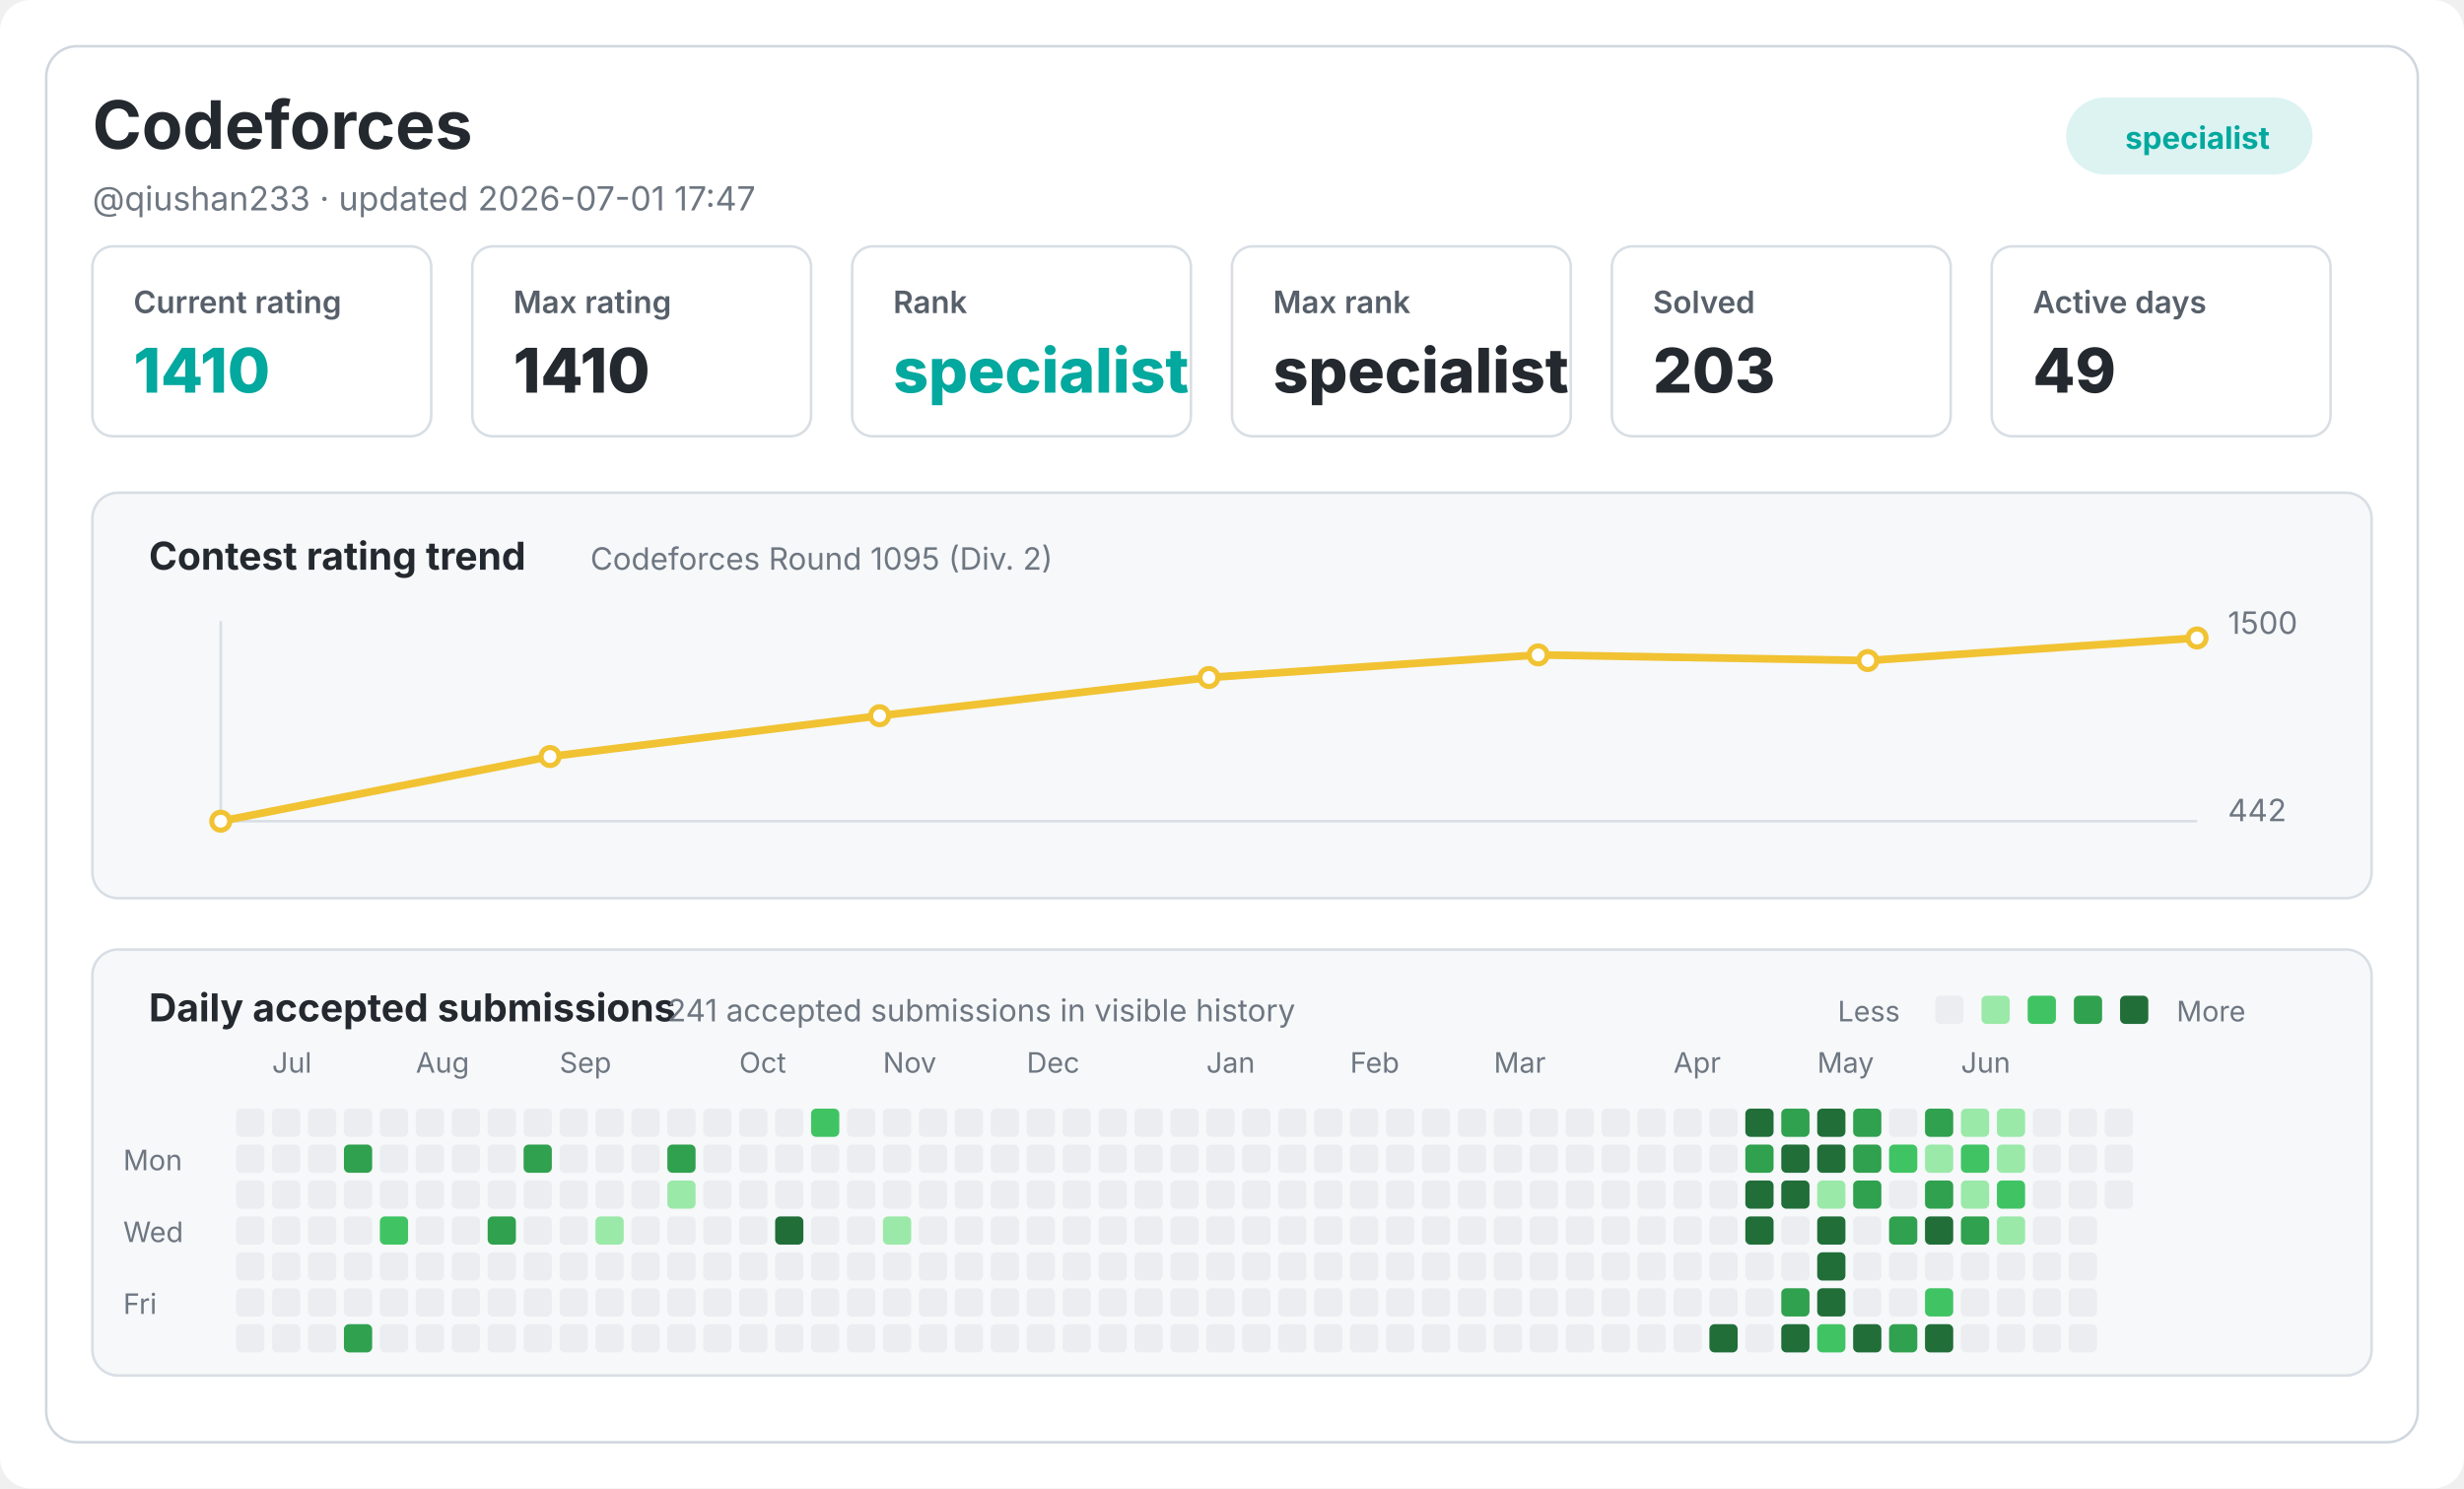
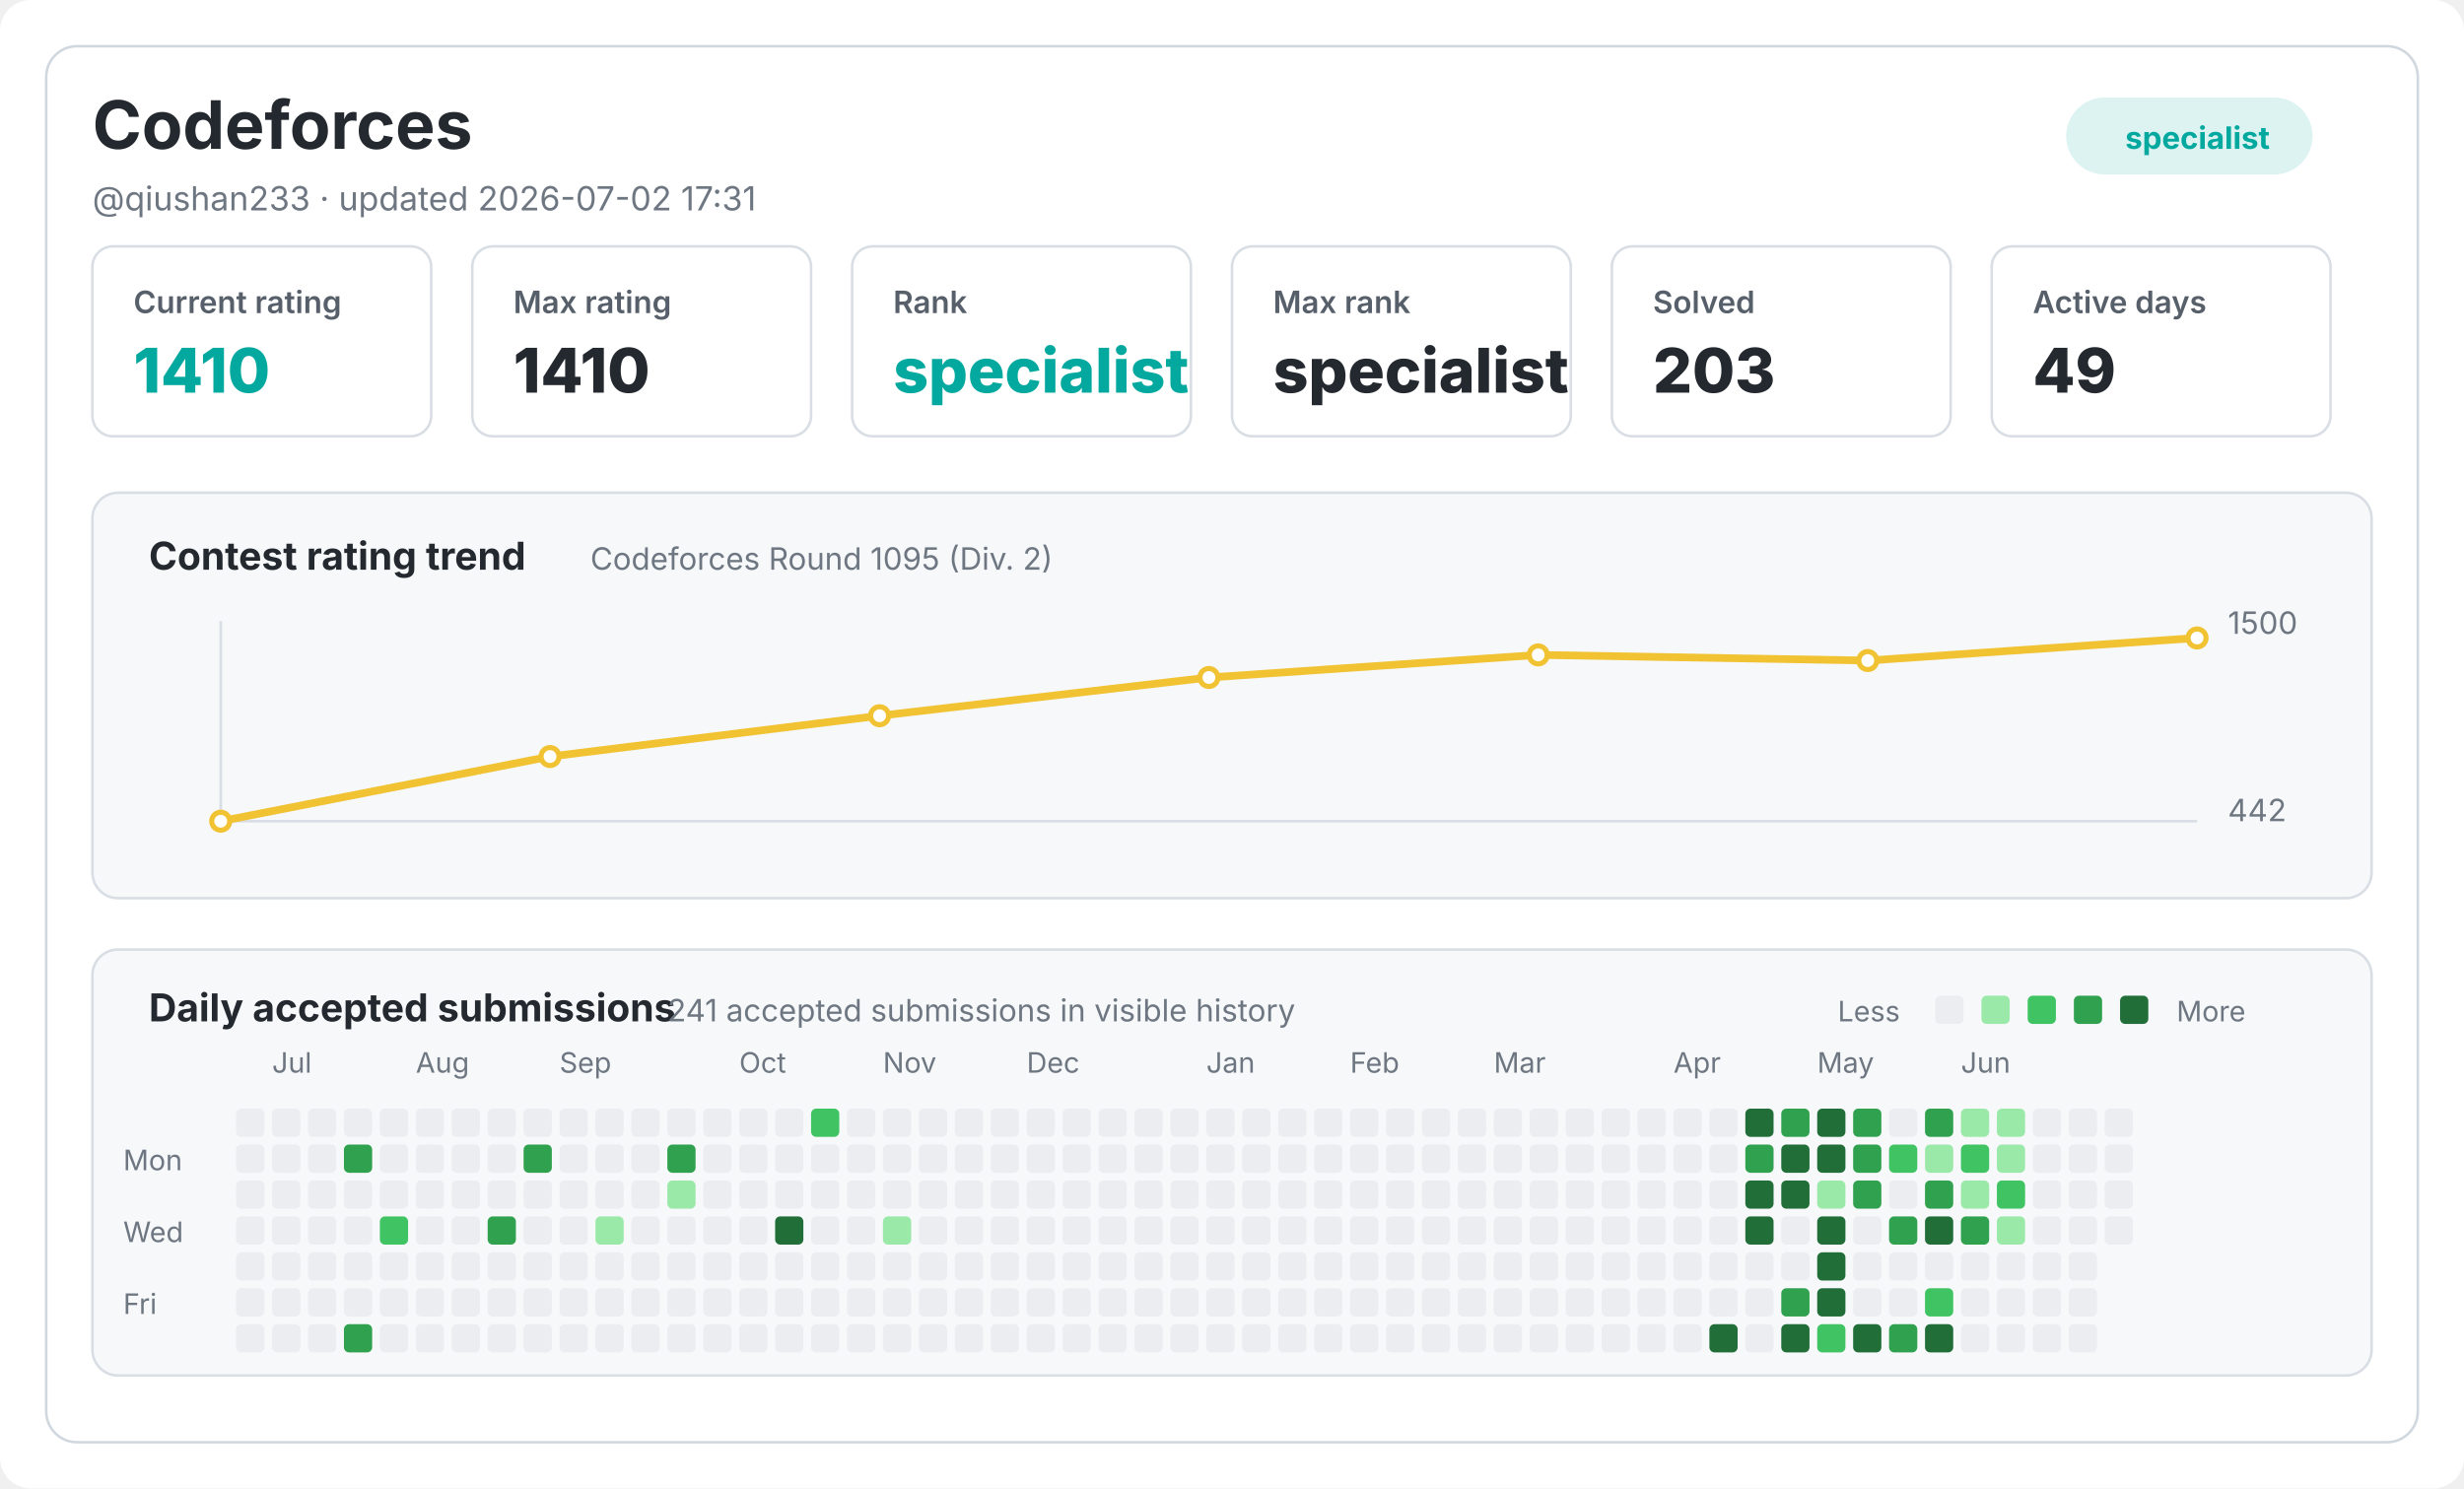
<svg xmlns="http://www.w3.org/2000/svg" width="960" height="580" viewBox="0 0 960 580" role="img" aria-label="Codeforces statistics for qiushan233">
  <style>
  .bg { fill: #ffffff; }
  .shell { fill: #ffffff; stroke: #d0d7de; }
  .soft { fill: #f6f8fa; stroke: #d8dee4; }
  .metric-card { fill: #ffffff; stroke: #d8dee4; }
  .title { font: 700 26px -apple-system,BlinkMacSystemFont,"Segoe UI",sans-serif; fill: #24292f; }
  .subtitle { font: 13px -apple-system,BlinkMacSystemFont,"Segoe UI",sans-serif; fill: #6e7781; }
  .section-title { font: 700 15px -apple-system,BlinkMacSystemFont,"Segoe UI",sans-serif; fill: #24292f; }
  .metric-label { font: 600 12px -apple-system,BlinkMacSystemFont,"Segoe UI",sans-serif; fill: #57606a; }
  .metric-value { font: 800 24px -apple-system,BlinkMacSystemFont,"Segoe UI",sans-serif; fill: #24292f; }
  .muted { font: 12px -apple-system,BlinkMacSystemFont,"Segoe UI",sans-serif; fill: #6e7781; }
  .small { font-size: 11px; }
  .rank { fill: #03a89e; }
  .grid { stroke: #d8dee4; stroke-width: 1; }
  .badge-bg { fill: #03a89e; opacity: 0.14; }
  .badge-text { font: 700 12px -apple-system,BlinkMacSystemFont,"Segoe UI",sans-serif; fill: #03a89e; }
  .heat-cell { cursor: default; transition: stroke 0.12s ease, stroke-width 0.12s ease; }
  .heat-cell:hover { stroke: #0969da; stroke-width: 1.5; }
</style>
  <rect class="bg" width="960" height="580" rx="12" />
  <rect class="shell" x="18" y="18" width="924" height="544" rx="12" />
  <text x="36" y="58" class="title">Codeforces</text>
-   <text x="36" y="82" class="subtitle">@qiushan233 · updated 2026-07-01 17:47</text>
+   <text x="36" y="82" class="subtitle">@qiushan233 · updated 2026-07-02 17:31</text>
  <rect x="805" y="38" width="96" height="30" rx="15" class="badge-bg" />
  <text x="828" y="58" class="badge-text">specialist</text>
  <rect x="36" y="96" width="132" height="74" rx="8" class="metric-card" />
  <text x="52" y="122" class="metric-label">Current rating</text>
  <text x="52" y="153" class="metric-value rank">1410</text>
  <rect x="184" y="96" width="132" height="74" rx="8" class="metric-card" />
  <text x="200" y="122" class="metric-label">Max rating</text>
  <text x="200" y="153" class="metric-value">1410</text>
  <rect x="332" y="96" width="132" height="74" rx="8" class="metric-card" />
  <text x="348" y="122" class="metric-label">Rank</text>
  <text x="348" y="153" class="metric-value rank">specialist</text>
  <rect x="480" y="96" width="132" height="74" rx="8" class="metric-card" />
  <text x="496" y="122" class="metric-label">Max rank</text>
  <text x="496" y="153" class="metric-value">specialist</text>
  <rect x="628" y="96" width="132" height="74" rx="8" class="metric-card" />
  <text x="644" y="122" class="metric-label">Solved</text>
  <text x="644" y="153" class="metric-value">203</text>
  <rect x="776" y="96" width="132" height="74" rx="8" class="metric-card" />
  <text x="792" y="122" class="metric-label">Active days</text>
  <text x="792" y="153" class="metric-value">49</text>
  <rect class="soft" x="36" y="192" width="888" height="158" rx="10" />
  <text x="58" y="222" class="section-title">Contest rating trend</text>
  <text x="230" y="222" class="muted">Codeforces Round 1095 (Div. 2)</text>
  <line x1="86" y1="320" x2="856" y2="320" class="grid" />
  <line x1="86" y1="242" x2="86" y2="320" class="grid" />
  <text x="868" y="247" class="muted">1500</text>
  <text x="868" y="320" class="muted">442</text>
  <polyline points="86.0,320.0 214.3,294.8 342.7,278.9 471.0,264.0 599.3,255.2 727.7,257.4 856.0,248.6" fill="none" stroke="#f1c232" stroke-width="3" stroke-linecap="round" stroke-linejoin="round" />
  <circle cx="86.0" cy="320.0" r="3.5" fill="#fff" stroke="#f1c232" stroke-width="2" />
  <circle cx="214.3" cy="294.8" r="3.5" fill="#fff" stroke="#f1c232" stroke-width="2" />
  <circle cx="342.7" cy="278.9" r="3.5" fill="#fff" stroke="#f1c232" stroke-width="2" />
  <circle cx="471.0" cy="264.0" r="3.5" fill="#fff" stroke="#f1c232" stroke-width="2" />
  <circle cx="599.3" cy="255.2" r="3.5" fill="#fff" stroke="#f1c232" stroke-width="2" />
  <circle cx="727.7" cy="257.4" r="3.5" fill="#fff" stroke="#f1c232" stroke-width="2" />
  <circle cx="856.0" cy="248.6" r="3.5" fill="#fff" stroke="#f1c232" stroke-width="2" />
  <rect class="soft" x="36" y="370" width="888" height="166" rx="10" />
  <text x="58" y="398" class="section-title">Daily accepted submissions</text>
  <text x="260" y="398" class="muted">241 accepted submissions in visible history</text>
  <text x="106" y="418" class="muted small">Jul</text>
  <text x="162" y="418" class="muted small">Aug</text>
  <text x="218" y="418" class="muted small">Sep</text>
  <text x="288" y="418" class="muted small">Oct</text>
  <text x="344" y="418" class="muted small">Nov</text>
  <text x="400" y="418" class="muted small">Dec</text>
  <text x="470" y="418" class="muted small">Jan</text>
  <text x="526" y="418" class="muted small">Feb</text>
  <text x="582" y="418" class="muted small">Mar</text>
  <text x="652" y="418" class="muted small">Apr</text>
  <text x="708" y="418" class="muted small">May</text>
  <text x="764" y="418" class="muted small">Jun</text>
  <text x="48" y="456" class="muted small">Mon</text>
  <text x="48" y="484" class="muted small">Wed</text>
  <text x="48" y="512" class="muted small">Fri</text>
  <rect class="heat-cell" x="92" y="432" width="11" height="11" rx="2" fill="#ebedf0" />
  <rect class="heat-cell" x="92" y="446" width="11" height="11" rx="2" fill="#ebedf0" />
  <rect class="heat-cell" x="92" y="460" width="11" height="11" rx="2" fill="#ebedf0" />
  <rect class="heat-cell" x="92" y="474" width="11" height="11" rx="2" fill="#ebedf0" />
  <rect class="heat-cell" x="92" y="488" width="11" height="11" rx="2" fill="#ebedf0" />
  <rect class="heat-cell" x="92" y="502" width="11" height="11" rx="2" fill="#ebedf0" />
  <rect class="heat-cell" x="92" y="516" width="11" height="11" rx="2" fill="#ebedf0" />
  <rect class="heat-cell" x="106" y="432" width="11" height="11" rx="2" fill="#ebedf0" />
  <rect class="heat-cell" x="106" y="446" width="11" height="11" rx="2" fill="#ebedf0" />
  <rect class="heat-cell" x="106" y="460" width="11" height="11" rx="2" fill="#ebedf0" />
  <rect class="heat-cell" x="106" y="474" width="11" height="11" rx="2" fill="#ebedf0" />
  <rect class="heat-cell" x="106" y="488" width="11" height="11" rx="2" fill="#ebedf0" />
  <rect class="heat-cell" x="106" y="502" width="11" height="11" rx="2" fill="#ebedf0" />
  <rect class="heat-cell" x="106" y="516" width="11" height="11" rx="2" fill="#ebedf0" />
  <rect class="heat-cell" x="120" y="432" width="11" height="11" rx="2" fill="#ebedf0" />
  <rect class="heat-cell" x="120" y="446" width="11" height="11" rx="2" fill="#ebedf0" />
  <rect class="heat-cell" x="120" y="460" width="11" height="11" rx="2" fill="#ebedf0" />
  <rect class="heat-cell" x="120" y="474" width="11" height="11" rx="2" fill="#ebedf0" />
  <rect class="heat-cell" x="120" y="488" width="11" height="11" rx="2" fill="#ebedf0" />
  <rect class="heat-cell" x="120" y="502" width="11" height="11" rx="2" fill="#ebedf0" />
  <rect class="heat-cell" x="120" y="516" width="11" height="11" rx="2" fill="#ebedf0" />
  <rect class="heat-cell" x="134" y="432" width="11" height="11" rx="2" fill="#ebedf0" />
  <rect class="heat-cell" x="134" y="446" width="11" height="11" rx="2" fill="#30a14e" />
  <rect class="heat-cell" x="134" y="460" width="11" height="11" rx="2" fill="#ebedf0" />
  <rect class="heat-cell" x="134" y="474" width="11" height="11" rx="2" fill="#ebedf0" />
  <rect class="heat-cell" x="134" y="488" width="11" height="11" rx="2" fill="#ebedf0" />
  <rect class="heat-cell" x="134" y="502" width="11" height="11" rx="2" fill="#ebedf0" />
  <rect class="heat-cell" x="134" y="516" width="11" height="11" rx="2" fill="#30a14e" />
  <rect class="heat-cell" x="148" y="432" width="11" height="11" rx="2" fill="#ebedf0" />
  <rect class="heat-cell" x="148" y="446" width="11" height="11" rx="2" fill="#ebedf0" />
  <rect class="heat-cell" x="148" y="460" width="11" height="11" rx="2" fill="#ebedf0" />
  <rect class="heat-cell" x="148" y="474" width="11" height="11" rx="2" fill="#40c463" />
  <rect class="heat-cell" x="148" y="488" width="11" height="11" rx="2" fill="#ebedf0" />
  <rect class="heat-cell" x="148" y="502" width="11" height="11" rx="2" fill="#ebedf0" />
  <rect class="heat-cell" x="148" y="516" width="11" height="11" rx="2" fill="#ebedf0" />
  <rect class="heat-cell" x="162" y="432" width="11" height="11" rx="2" fill="#ebedf0" />
  <rect class="heat-cell" x="162" y="446" width="11" height="11" rx="2" fill="#ebedf0" />
  <rect class="heat-cell" x="162" y="460" width="11" height="11" rx="2" fill="#ebedf0" />
  <rect class="heat-cell" x="162" y="474" width="11" height="11" rx="2" fill="#ebedf0" />
  <rect class="heat-cell" x="162" y="488" width="11" height="11" rx="2" fill="#ebedf0" />
  <rect class="heat-cell" x="162" y="502" width="11" height="11" rx="2" fill="#ebedf0" />
  <rect class="heat-cell" x="162" y="516" width="11" height="11" rx="2" fill="#ebedf0" />
  <rect class="heat-cell" x="176" y="432" width="11" height="11" rx="2" fill="#ebedf0" />
  <rect class="heat-cell" x="176" y="446" width="11" height="11" rx="2" fill="#ebedf0" />
  <rect class="heat-cell" x="176" y="460" width="11" height="11" rx="2" fill="#ebedf0" />
  <rect class="heat-cell" x="176" y="474" width="11" height="11" rx="2" fill="#ebedf0" />
  <rect class="heat-cell" x="176" y="488" width="11" height="11" rx="2" fill="#ebedf0" />
  <rect class="heat-cell" x="176" y="502" width="11" height="11" rx="2" fill="#ebedf0" />
  <rect class="heat-cell" x="176" y="516" width="11" height="11" rx="2" fill="#ebedf0" />
  <rect class="heat-cell" x="190" y="432" width="11" height="11" rx="2" fill="#ebedf0" />
  <rect class="heat-cell" x="190" y="446" width="11" height="11" rx="2" fill="#ebedf0" />
  <rect class="heat-cell" x="190" y="460" width="11" height="11" rx="2" fill="#ebedf0" />
  <rect class="heat-cell" x="190" y="474" width="11" height="11" rx="2" fill="#30a14e" />
  <rect class="heat-cell" x="190" y="488" width="11" height="11" rx="2" fill="#ebedf0" />
  <rect class="heat-cell" x="190" y="502" width="11" height="11" rx="2" fill="#ebedf0" />
  <rect class="heat-cell" x="190" y="516" width="11" height="11" rx="2" fill="#ebedf0" />
  <rect class="heat-cell" x="204" y="432" width="11" height="11" rx="2" fill="#ebedf0" />
  <rect class="heat-cell" x="204" y="446" width="11" height="11" rx="2" fill="#30a14e" />
  <rect class="heat-cell" x="204" y="460" width="11" height="11" rx="2" fill="#ebedf0" />
  <rect class="heat-cell" x="204" y="474" width="11" height="11" rx="2" fill="#ebedf0" />
  <rect class="heat-cell" x="204" y="488" width="11" height="11" rx="2" fill="#ebedf0" />
  <rect class="heat-cell" x="204" y="502" width="11" height="11" rx="2" fill="#ebedf0" />
  <rect class="heat-cell" x="204" y="516" width="11" height="11" rx="2" fill="#ebedf0" />
  <rect class="heat-cell" x="218" y="432" width="11" height="11" rx="2" fill="#ebedf0" />
  <rect class="heat-cell" x="218" y="446" width="11" height="11" rx="2" fill="#ebedf0" />
  <rect class="heat-cell" x="218" y="460" width="11" height="11" rx="2" fill="#ebedf0" />
  <rect class="heat-cell" x="218" y="474" width="11" height="11" rx="2" fill="#ebedf0" />
  <rect class="heat-cell" x="218" y="488" width="11" height="11" rx="2" fill="#ebedf0" />
  <rect class="heat-cell" x="218" y="502" width="11" height="11" rx="2" fill="#ebedf0" />
  <rect class="heat-cell" x="218" y="516" width="11" height="11" rx="2" fill="#ebedf0" />
  <rect class="heat-cell" x="232" y="432" width="11" height="11" rx="2" fill="#ebedf0" />
  <rect class="heat-cell" x="232" y="446" width="11" height="11" rx="2" fill="#ebedf0" />
  <rect class="heat-cell" x="232" y="460" width="11" height="11" rx="2" fill="#ebedf0" />
  <rect class="heat-cell" x="232" y="474" width="11" height="11" rx="2" fill="#9be9a8" />
  <rect class="heat-cell" x="232" y="488" width="11" height="11" rx="2" fill="#ebedf0" />
  <rect class="heat-cell" x="232" y="502" width="11" height="11" rx="2" fill="#ebedf0" />
  <rect class="heat-cell" x="232" y="516" width="11" height="11" rx="2" fill="#ebedf0" />
  <rect class="heat-cell" x="246" y="432" width="11" height="11" rx="2" fill="#ebedf0" />
  <rect class="heat-cell" x="246" y="446" width="11" height="11" rx="2" fill="#ebedf0" />
  <rect class="heat-cell" x="246" y="460" width="11" height="11" rx="2" fill="#ebedf0" />
  <rect class="heat-cell" x="246" y="474" width="11" height="11" rx="2" fill="#ebedf0" />
  <rect class="heat-cell" x="246" y="488" width="11" height="11" rx="2" fill="#ebedf0" />
  <rect class="heat-cell" x="246" y="502" width="11" height="11" rx="2" fill="#ebedf0" />
  <rect class="heat-cell" x="246" y="516" width="11" height="11" rx="2" fill="#ebedf0" />
  <rect class="heat-cell" x="260" y="432" width="11" height="11" rx="2" fill="#ebedf0" />
  <rect class="heat-cell" x="260" y="446" width="11" height="11" rx="2" fill="#30a14e" />
  <rect class="heat-cell" x="260" y="460" width="11" height="11" rx="2" fill="#9be9a8" />
  <rect class="heat-cell" x="260" y="474" width="11" height="11" rx="2" fill="#ebedf0" />
  <rect class="heat-cell" x="260" y="488" width="11" height="11" rx="2" fill="#ebedf0" />
  <rect class="heat-cell" x="260" y="502" width="11" height="11" rx="2" fill="#ebedf0" />
  <rect class="heat-cell" x="260" y="516" width="11" height="11" rx="2" fill="#ebedf0" />
  <rect class="heat-cell" x="274" y="432" width="11" height="11" rx="2" fill="#ebedf0" />
  <rect class="heat-cell" x="274" y="446" width="11" height="11" rx="2" fill="#ebedf0" />
  <rect class="heat-cell" x="274" y="460" width="11" height="11" rx="2" fill="#ebedf0" />
  <rect class="heat-cell" x="274" y="474" width="11" height="11" rx="2" fill="#ebedf0" />
  <rect class="heat-cell" x="274" y="488" width="11" height="11" rx="2" fill="#ebedf0" />
  <rect class="heat-cell" x="274" y="502" width="11" height="11" rx="2" fill="#ebedf0" />
  <rect class="heat-cell" x="274" y="516" width="11" height="11" rx="2" fill="#ebedf0" />
  <rect class="heat-cell" x="288" y="432" width="11" height="11" rx="2" fill="#ebedf0" />
  <rect class="heat-cell" x="288" y="446" width="11" height="11" rx="2" fill="#ebedf0" />
  <rect class="heat-cell" x="288" y="460" width="11" height="11" rx="2" fill="#ebedf0" />
  <rect class="heat-cell" x="288" y="474" width="11" height="11" rx="2" fill="#ebedf0" />
  <rect class="heat-cell" x="288" y="488" width="11" height="11" rx="2" fill="#ebedf0" />
  <rect class="heat-cell" x="288" y="502" width="11" height="11" rx="2" fill="#ebedf0" />
  <rect class="heat-cell" x="288" y="516" width="11" height="11" rx="2" fill="#ebedf0" />
  <rect class="heat-cell" x="302" y="432" width="11" height="11" rx="2" fill="#ebedf0" />
  <rect class="heat-cell" x="302" y="446" width="11" height="11" rx="2" fill="#ebedf0" />
  <rect class="heat-cell" x="302" y="460" width="11" height="11" rx="2" fill="#ebedf0" />
  <rect class="heat-cell" x="302" y="474" width="11" height="11" rx="2" fill="#216e39" />
  <rect class="heat-cell" x="302" y="488" width="11" height="11" rx="2" fill="#ebedf0" />
  <rect class="heat-cell" x="302" y="502" width="11" height="11" rx="2" fill="#ebedf0" />
  <rect class="heat-cell" x="302" y="516" width="11" height="11" rx="2" fill="#ebedf0" />
  <rect class="heat-cell" x="316" y="432" width="11" height="11" rx="2" fill="#40c463" />
  <rect class="heat-cell" x="316" y="446" width="11" height="11" rx="2" fill="#ebedf0" />
  <rect class="heat-cell" x="316" y="460" width="11" height="11" rx="2" fill="#ebedf0" />
  <rect class="heat-cell" x="316" y="474" width="11" height="11" rx="2" fill="#ebedf0" />
  <rect class="heat-cell" x="316" y="488" width="11" height="11" rx="2" fill="#ebedf0" />
  <rect class="heat-cell" x="316" y="502" width="11" height="11" rx="2" fill="#ebedf0" />
  <rect class="heat-cell" x="316" y="516" width="11" height="11" rx="2" fill="#ebedf0" />
  <rect class="heat-cell" x="330" y="432" width="11" height="11" rx="2" fill="#ebedf0" />
  <rect class="heat-cell" x="330" y="446" width="11" height="11" rx="2" fill="#ebedf0" />
  <rect class="heat-cell" x="330" y="460" width="11" height="11" rx="2" fill="#ebedf0" />
  <rect class="heat-cell" x="330" y="474" width="11" height="11" rx="2" fill="#ebedf0" />
  <rect class="heat-cell" x="330" y="488" width="11" height="11" rx="2" fill="#ebedf0" />
  <rect class="heat-cell" x="330" y="502" width="11" height="11" rx="2" fill="#ebedf0" />
  <rect class="heat-cell" x="330" y="516" width="11" height="11" rx="2" fill="#ebedf0" />
  <rect class="heat-cell" x="344" y="432" width="11" height="11" rx="2" fill="#ebedf0" />
  <rect class="heat-cell" x="344" y="446" width="11" height="11" rx="2" fill="#ebedf0" />
  <rect class="heat-cell" x="344" y="460" width="11" height="11" rx="2" fill="#ebedf0" />
  <rect class="heat-cell" x="344" y="474" width="11" height="11" rx="2" fill="#9be9a8" />
  <rect class="heat-cell" x="344" y="488" width="11" height="11" rx="2" fill="#ebedf0" />
  <rect class="heat-cell" x="344" y="502" width="11" height="11" rx="2" fill="#ebedf0" />
  <rect class="heat-cell" x="344" y="516" width="11" height="11" rx="2" fill="#ebedf0" />
  <rect class="heat-cell" x="358" y="432" width="11" height="11" rx="2" fill="#ebedf0" />
  <rect class="heat-cell" x="358" y="446" width="11" height="11" rx="2" fill="#ebedf0" />
  <rect class="heat-cell" x="358" y="460" width="11" height="11" rx="2" fill="#ebedf0" />
  <rect class="heat-cell" x="358" y="474" width="11" height="11" rx="2" fill="#ebedf0" />
  <rect class="heat-cell" x="358" y="488" width="11" height="11" rx="2" fill="#ebedf0" />
  <rect class="heat-cell" x="358" y="502" width="11" height="11" rx="2" fill="#ebedf0" />
  <rect class="heat-cell" x="358" y="516" width="11" height="11" rx="2" fill="#ebedf0" />
  <rect class="heat-cell" x="372" y="432" width="11" height="11" rx="2" fill="#ebedf0" />
  <rect class="heat-cell" x="372" y="446" width="11" height="11" rx="2" fill="#ebedf0" />
  <rect class="heat-cell" x="372" y="460" width="11" height="11" rx="2" fill="#ebedf0" />
  <rect class="heat-cell" x="372" y="474" width="11" height="11" rx="2" fill="#ebedf0" />
  <rect class="heat-cell" x="372" y="488" width="11" height="11" rx="2" fill="#ebedf0" />
  <rect class="heat-cell" x="372" y="502" width="11" height="11" rx="2" fill="#ebedf0" />
  <rect class="heat-cell" x="372" y="516" width="11" height="11" rx="2" fill="#ebedf0" />
  <rect class="heat-cell" x="386" y="432" width="11" height="11" rx="2" fill="#ebedf0" />
  <rect class="heat-cell" x="386" y="446" width="11" height="11" rx="2" fill="#ebedf0" />
  <rect class="heat-cell" x="386" y="460" width="11" height="11" rx="2" fill="#ebedf0" />
  <rect class="heat-cell" x="386" y="474" width="11" height="11" rx="2" fill="#ebedf0" />
  <rect class="heat-cell" x="386" y="488" width="11" height="11" rx="2" fill="#ebedf0" />
  <rect class="heat-cell" x="386" y="502" width="11" height="11" rx="2" fill="#ebedf0" />
  <rect class="heat-cell" x="386" y="516" width="11" height="11" rx="2" fill="#ebedf0" />
  <rect class="heat-cell" x="400" y="432" width="11" height="11" rx="2" fill="#ebedf0" />
  <rect class="heat-cell" x="400" y="446" width="11" height="11" rx="2" fill="#ebedf0" />
  <rect class="heat-cell" x="400" y="460" width="11" height="11" rx="2" fill="#ebedf0" />
  <rect class="heat-cell" x="400" y="474" width="11" height="11" rx="2" fill="#ebedf0" />
  <rect class="heat-cell" x="400" y="488" width="11" height="11" rx="2" fill="#ebedf0" />
  <rect class="heat-cell" x="400" y="502" width="11" height="11" rx="2" fill="#ebedf0" />
  <rect class="heat-cell" x="400" y="516" width="11" height="11" rx="2" fill="#ebedf0" />
  <rect class="heat-cell" x="414" y="432" width="11" height="11" rx="2" fill="#ebedf0" />
  <rect class="heat-cell" x="414" y="446" width="11" height="11" rx="2" fill="#ebedf0" />
  <rect class="heat-cell" x="414" y="460" width="11" height="11" rx="2" fill="#ebedf0" />
  <rect class="heat-cell" x="414" y="474" width="11" height="11" rx="2" fill="#ebedf0" />
  <rect class="heat-cell" x="414" y="488" width="11" height="11" rx="2" fill="#ebedf0" />
  <rect class="heat-cell" x="414" y="502" width="11" height="11" rx="2" fill="#ebedf0" />
  <rect class="heat-cell" x="414" y="516" width="11" height="11" rx="2" fill="#ebedf0" />
  <rect class="heat-cell" x="428" y="432" width="11" height="11" rx="2" fill="#ebedf0" />
  <rect class="heat-cell" x="428" y="446" width="11" height="11" rx="2" fill="#ebedf0" />
  <rect class="heat-cell" x="428" y="460" width="11" height="11" rx="2" fill="#ebedf0" />
  <rect class="heat-cell" x="428" y="474" width="11" height="11" rx="2" fill="#ebedf0" />
  <rect class="heat-cell" x="428" y="488" width="11" height="11" rx="2" fill="#ebedf0" />
  <rect class="heat-cell" x="428" y="502" width="11" height="11" rx="2" fill="#ebedf0" />
  <rect class="heat-cell" x="428" y="516" width="11" height="11" rx="2" fill="#ebedf0" />
  <rect class="heat-cell" x="442" y="432" width="11" height="11" rx="2" fill="#ebedf0" />
  <rect class="heat-cell" x="442" y="446" width="11" height="11" rx="2" fill="#ebedf0" />
  <rect class="heat-cell" x="442" y="460" width="11" height="11" rx="2" fill="#ebedf0" />
  <rect class="heat-cell" x="442" y="474" width="11" height="11" rx="2" fill="#ebedf0" />
  <rect class="heat-cell" x="442" y="488" width="11" height="11" rx="2" fill="#ebedf0" />
  <rect class="heat-cell" x="442" y="502" width="11" height="11" rx="2" fill="#ebedf0" />
  <rect class="heat-cell" x="442" y="516" width="11" height="11" rx="2" fill="#ebedf0" />
  <rect class="heat-cell" x="456" y="432" width="11" height="11" rx="2" fill="#ebedf0" />
  <rect class="heat-cell" x="456" y="446" width="11" height="11" rx="2" fill="#ebedf0" />
  <rect class="heat-cell" x="456" y="460" width="11" height="11" rx="2" fill="#ebedf0" />
  <rect class="heat-cell" x="456" y="474" width="11" height="11" rx="2" fill="#ebedf0" />
  <rect class="heat-cell" x="456" y="488" width="11" height="11" rx="2" fill="#ebedf0" />
  <rect class="heat-cell" x="456" y="502" width="11" height="11" rx="2" fill="#ebedf0" />
  <rect class="heat-cell" x="456" y="516" width="11" height="11" rx="2" fill="#ebedf0" />
  <rect class="heat-cell" x="470" y="432" width="11" height="11" rx="2" fill="#ebedf0" />
  <rect class="heat-cell" x="470" y="446" width="11" height="11" rx="2" fill="#ebedf0" />
  <rect class="heat-cell" x="470" y="460" width="11" height="11" rx="2" fill="#ebedf0" />
  <rect class="heat-cell" x="470" y="474" width="11" height="11" rx="2" fill="#ebedf0" />
  <rect class="heat-cell" x="470" y="488" width="11" height="11" rx="2" fill="#ebedf0" />
  <rect class="heat-cell" x="470" y="502" width="11" height="11" rx="2" fill="#ebedf0" />
  <rect class="heat-cell" x="470" y="516" width="11" height="11" rx="2" fill="#ebedf0" />
  <rect class="heat-cell" x="484" y="432" width="11" height="11" rx="2" fill="#ebedf0" />
  <rect class="heat-cell" x="484" y="446" width="11" height="11" rx="2" fill="#ebedf0" />
  <rect class="heat-cell" x="484" y="460" width="11" height="11" rx="2" fill="#ebedf0" />
  <rect class="heat-cell" x="484" y="474" width="11" height="11" rx="2" fill="#ebedf0" />
  <rect class="heat-cell" x="484" y="488" width="11" height="11" rx="2" fill="#ebedf0" />
  <rect class="heat-cell" x="484" y="502" width="11" height="11" rx="2" fill="#ebedf0" />
  <rect class="heat-cell" x="484" y="516" width="11" height="11" rx="2" fill="#ebedf0" />
  <rect class="heat-cell" x="498" y="432" width="11" height="11" rx="2" fill="#ebedf0" />
  <rect class="heat-cell" x="498" y="446" width="11" height="11" rx="2" fill="#ebedf0" />
  <rect class="heat-cell" x="498" y="460" width="11" height="11" rx="2" fill="#ebedf0" />
  <rect class="heat-cell" x="498" y="474" width="11" height="11" rx="2" fill="#ebedf0" />
  <rect class="heat-cell" x="498" y="488" width="11" height="11" rx="2" fill="#ebedf0" />
  <rect class="heat-cell" x="498" y="502" width="11" height="11" rx="2" fill="#ebedf0" />
  <rect class="heat-cell" x="498" y="516" width="11" height="11" rx="2" fill="#ebedf0" />
  <rect class="heat-cell" x="512" y="432" width="11" height="11" rx="2" fill="#ebedf0" />
  <rect class="heat-cell" x="512" y="446" width="11" height="11" rx="2" fill="#ebedf0" />
  <rect class="heat-cell" x="512" y="460" width="11" height="11" rx="2" fill="#ebedf0" />
  <rect class="heat-cell" x="512" y="474" width="11" height="11" rx="2" fill="#ebedf0" />
  <rect class="heat-cell" x="512" y="488" width="11" height="11" rx="2" fill="#ebedf0" />
  <rect class="heat-cell" x="512" y="502" width="11" height="11" rx="2" fill="#ebedf0" />
  <rect class="heat-cell" x="512" y="516" width="11" height="11" rx="2" fill="#ebedf0" />
  <rect class="heat-cell" x="526" y="432" width="11" height="11" rx="2" fill="#ebedf0" />
  <rect class="heat-cell" x="526" y="446" width="11" height="11" rx="2" fill="#ebedf0" />
  <rect class="heat-cell" x="526" y="460" width="11" height="11" rx="2" fill="#ebedf0" />
  <rect class="heat-cell" x="526" y="474" width="11" height="11" rx="2" fill="#ebedf0" />
  <rect class="heat-cell" x="526" y="488" width="11" height="11" rx="2" fill="#ebedf0" />
  <rect class="heat-cell" x="526" y="502" width="11" height="11" rx="2" fill="#ebedf0" />
  <rect class="heat-cell" x="526" y="516" width="11" height="11" rx="2" fill="#ebedf0" />
  <rect class="heat-cell" x="540" y="432" width="11" height="11" rx="2" fill="#ebedf0" />
  <rect class="heat-cell" x="540" y="446" width="11" height="11" rx="2" fill="#ebedf0" />
  <rect class="heat-cell" x="540" y="460" width="11" height="11" rx="2" fill="#ebedf0" />
  <rect class="heat-cell" x="540" y="474" width="11" height="11" rx="2" fill="#ebedf0" />
  <rect class="heat-cell" x="540" y="488" width="11" height="11" rx="2" fill="#ebedf0" />
  <rect class="heat-cell" x="540" y="502" width="11" height="11" rx="2" fill="#ebedf0" />
  <rect class="heat-cell" x="540" y="516" width="11" height="11" rx="2" fill="#ebedf0" />
  <rect class="heat-cell" x="554" y="432" width="11" height="11" rx="2" fill="#ebedf0" />
  <rect class="heat-cell" x="554" y="446" width="11" height="11" rx="2" fill="#ebedf0" />
  <rect class="heat-cell" x="554" y="460" width="11" height="11" rx="2" fill="#ebedf0" />
  <rect class="heat-cell" x="554" y="474" width="11" height="11" rx="2" fill="#ebedf0" />
  <rect class="heat-cell" x="554" y="488" width="11" height="11" rx="2" fill="#ebedf0" />
  <rect class="heat-cell" x="554" y="502" width="11" height="11" rx="2" fill="#ebedf0" />
  <rect class="heat-cell" x="554" y="516" width="11" height="11" rx="2" fill="#ebedf0" />
  <rect class="heat-cell" x="568" y="432" width="11" height="11" rx="2" fill="#ebedf0" />
  <rect class="heat-cell" x="568" y="446" width="11" height="11" rx="2" fill="#ebedf0" />
  <rect class="heat-cell" x="568" y="460" width="11" height="11" rx="2" fill="#ebedf0" />
  <rect class="heat-cell" x="568" y="474" width="11" height="11" rx="2" fill="#ebedf0" />
  <rect class="heat-cell" x="568" y="488" width="11" height="11" rx="2" fill="#ebedf0" />
  <rect class="heat-cell" x="568" y="502" width="11" height="11" rx="2" fill="#ebedf0" />
  <rect class="heat-cell" x="568" y="516" width="11" height="11" rx="2" fill="#ebedf0" />
  <rect class="heat-cell" x="582" y="432" width="11" height="11" rx="2" fill="#ebedf0" />
  <rect class="heat-cell" x="582" y="446" width="11" height="11" rx="2" fill="#ebedf0" />
  <rect class="heat-cell" x="582" y="460" width="11" height="11" rx="2" fill="#ebedf0" />
  <rect class="heat-cell" x="582" y="474" width="11" height="11" rx="2" fill="#ebedf0" />
  <rect class="heat-cell" x="582" y="488" width="11" height="11" rx="2" fill="#ebedf0" />
  <rect class="heat-cell" x="582" y="502" width="11" height="11" rx="2" fill="#ebedf0" />
  <rect class="heat-cell" x="582" y="516" width="11" height="11" rx="2" fill="#ebedf0" />
  <rect class="heat-cell" x="596" y="432" width="11" height="11" rx="2" fill="#ebedf0" />
  <rect class="heat-cell" x="596" y="446" width="11" height="11" rx="2" fill="#ebedf0" />
  <rect class="heat-cell" x="596" y="460" width="11" height="11" rx="2" fill="#ebedf0" />
  <rect class="heat-cell" x="596" y="474" width="11" height="11" rx="2" fill="#ebedf0" />
  <rect class="heat-cell" x="596" y="488" width="11" height="11" rx="2" fill="#ebedf0" />
  <rect class="heat-cell" x="596" y="502" width="11" height="11" rx="2" fill="#ebedf0" />
  <rect class="heat-cell" x="596" y="516" width="11" height="11" rx="2" fill="#ebedf0" />
  <rect class="heat-cell" x="610" y="432" width="11" height="11" rx="2" fill="#ebedf0" />
  <rect class="heat-cell" x="610" y="446" width="11" height="11" rx="2" fill="#ebedf0" />
  <rect class="heat-cell" x="610" y="460" width="11" height="11" rx="2" fill="#ebedf0" />
  <rect class="heat-cell" x="610" y="474" width="11" height="11" rx="2" fill="#ebedf0" />
  <rect class="heat-cell" x="610" y="488" width="11" height="11" rx="2" fill="#ebedf0" />
  <rect class="heat-cell" x="610" y="502" width="11" height="11" rx="2" fill="#ebedf0" />
  <rect class="heat-cell" x="610" y="516" width="11" height="11" rx="2" fill="#ebedf0" />
  <rect class="heat-cell" x="624" y="432" width="11" height="11" rx="2" fill="#ebedf0" />
  <rect class="heat-cell" x="624" y="446" width="11" height="11" rx="2" fill="#ebedf0" />
  <rect class="heat-cell" x="624" y="460" width="11" height="11" rx="2" fill="#ebedf0" />
  <rect class="heat-cell" x="624" y="474" width="11" height="11" rx="2" fill="#ebedf0" />
  <rect class="heat-cell" x="624" y="488" width="11" height="11" rx="2" fill="#ebedf0" />
  <rect class="heat-cell" x="624" y="502" width="11" height="11" rx="2" fill="#ebedf0" />
  <rect class="heat-cell" x="624" y="516" width="11" height="11" rx="2" fill="#ebedf0" />
  <rect class="heat-cell" x="638" y="432" width="11" height="11" rx="2" fill="#ebedf0" />
  <rect class="heat-cell" x="638" y="446" width="11" height="11" rx="2" fill="#ebedf0" />
  <rect class="heat-cell" x="638" y="460" width="11" height="11" rx="2" fill="#ebedf0" />
  <rect class="heat-cell" x="638" y="474" width="11" height="11" rx="2" fill="#ebedf0" />
  <rect class="heat-cell" x="638" y="488" width="11" height="11" rx="2" fill="#ebedf0" />
  <rect class="heat-cell" x="638" y="502" width="11" height="11" rx="2" fill="#ebedf0" />
  <rect class="heat-cell" x="638" y="516" width="11" height="11" rx="2" fill="#ebedf0" />
  <rect class="heat-cell" x="652" y="432" width="11" height="11" rx="2" fill="#ebedf0" />
  <rect class="heat-cell" x="652" y="446" width="11" height="11" rx="2" fill="#ebedf0" />
  <rect class="heat-cell" x="652" y="460" width="11" height="11" rx="2" fill="#ebedf0" />
  <rect class="heat-cell" x="652" y="474" width="11" height="11" rx="2" fill="#ebedf0" />
  <rect class="heat-cell" x="652" y="488" width="11" height="11" rx="2" fill="#ebedf0" />
  <rect class="heat-cell" x="652" y="502" width="11" height="11" rx="2" fill="#ebedf0" />
  <rect class="heat-cell" x="652" y="516" width="11" height="11" rx="2" fill="#ebedf0" />
  <rect class="heat-cell" x="666" y="432" width="11" height="11" rx="2" fill="#ebedf0" />
  <rect class="heat-cell" x="666" y="446" width="11" height="11" rx="2" fill="#ebedf0" />
  <rect class="heat-cell" x="666" y="460" width="11" height="11" rx="2" fill="#ebedf0" />
  <rect class="heat-cell" x="666" y="474" width="11" height="11" rx="2" fill="#ebedf0" />
  <rect class="heat-cell" x="666" y="488" width="11" height="11" rx="2" fill="#ebedf0" />
  <rect class="heat-cell" x="666" y="502" width="11" height="11" rx="2" fill="#ebedf0" />
  <rect class="heat-cell" x="666" y="516" width="11" height="11" rx="2" fill="#216e39" />
  <rect class="heat-cell" x="680" y="432" width="11" height="11" rx="2" fill="#216e39" />
  <rect class="heat-cell" x="680" y="446" width="11" height="11" rx="2" fill="#30a14e" />
  <rect class="heat-cell" x="680" y="460" width="11" height="11" rx="2" fill="#216e39" />
  <rect class="heat-cell" x="680" y="474" width="11" height="11" rx="2" fill="#216e39" />
  <rect class="heat-cell" x="680" y="488" width="11" height="11" rx="2" fill="#ebedf0" />
  <rect class="heat-cell" x="680" y="502" width="11" height="11" rx="2" fill="#ebedf0" />
  <rect class="heat-cell" x="680" y="516" width="11" height="11" rx="2" fill="#ebedf0" />
  <rect class="heat-cell" x="694" y="432" width="11" height="11" rx="2" fill="#30a14e" />
  <rect class="heat-cell" x="694" y="446" width="11" height="11" rx="2" fill="#216e39" />
  <rect class="heat-cell" x="694" y="460" width="11" height="11" rx="2" fill="#216e39" />
  <rect class="heat-cell" x="694" y="474" width="11" height="11" rx="2" fill="#ebedf0" />
  <rect class="heat-cell" x="694" y="488" width="11" height="11" rx="2" fill="#ebedf0" />
  <rect class="heat-cell" x="694" y="502" width="11" height="11" rx="2" fill="#30a14e" />
  <rect class="heat-cell" x="694" y="516" width="11" height="11" rx="2" fill="#216e39" />
  <rect class="heat-cell" x="708" y="432" width="11" height="11" rx="2" fill="#216e39" />
  <rect class="heat-cell" x="708" y="446" width="11" height="11" rx="2" fill="#216e39" />
  <rect class="heat-cell" x="708" y="460" width="11" height="11" rx="2" fill="#9be9a8" />
  <rect class="heat-cell" x="708" y="474" width="11" height="11" rx="2" fill="#216e39" />
  <rect class="heat-cell" x="708" y="488" width="11" height="11" rx="2" fill="#216e39" />
  <rect class="heat-cell" x="708" y="502" width="11" height="11" rx="2" fill="#216e39" />
  <rect class="heat-cell" x="708" y="516" width="11" height="11" rx="2" fill="#40c463" />
  <rect class="heat-cell" x="722" y="432" width="11" height="11" rx="2" fill="#30a14e" />
  <rect class="heat-cell" x="722" y="446" width="11" height="11" rx="2" fill="#30a14e" />
  <rect class="heat-cell" x="722" y="460" width="11" height="11" rx="2" fill="#30a14e" />
  <rect class="heat-cell" x="722" y="474" width="11" height="11" rx="2" fill="#ebedf0" />
  <rect class="heat-cell" x="722" y="488" width="11" height="11" rx="2" fill="#ebedf0" />
  <rect class="heat-cell" x="722" y="502" width="11" height="11" rx="2" fill="#ebedf0" />
  <rect class="heat-cell" x="722" y="516" width="11" height="11" rx="2" fill="#216e39" />
  <rect class="heat-cell" x="736" y="432" width="11" height="11" rx="2" fill="#ebedf0" />
  <rect class="heat-cell" x="736" y="446" width="11" height="11" rx="2" fill="#40c463" />
  <rect class="heat-cell" x="736" y="460" width="11" height="11" rx="2" fill="#ebedf0" />
  <rect class="heat-cell" x="736" y="474" width="11" height="11" rx="2" fill="#30a14e" />
  <rect class="heat-cell" x="736" y="488" width="11" height="11" rx="2" fill="#ebedf0" />
  <rect class="heat-cell" x="736" y="502" width="11" height="11" rx="2" fill="#ebedf0" />
  <rect class="heat-cell" x="736" y="516" width="11" height="11" rx="2" fill="#30a14e" />
  <rect class="heat-cell" x="750" y="432" width="11" height="11" rx="2" fill="#30a14e" />
  <rect class="heat-cell" x="750" y="446" width="11" height="11" rx="2" fill="#9be9a8" />
  <rect class="heat-cell" x="750" y="460" width="11" height="11" rx="2" fill="#30a14e" />
  <rect class="heat-cell" x="750" y="474" width="11" height="11" rx="2" fill="#216e39" />
  <rect class="heat-cell" x="750" y="488" width="11" height="11" rx="2" fill="#ebedf0" />
  <rect class="heat-cell" x="750" y="502" width="11" height="11" rx="2" fill="#40c463" />
  <rect class="heat-cell" x="750" y="516" width="11" height="11" rx="2" fill="#216e39" />
  <rect class="heat-cell" x="764" y="432" width="11" height="11" rx="2" fill="#9be9a8" />
  <rect class="heat-cell" x="764" y="446" width="11" height="11" rx="2" fill="#40c463" />
  <rect class="heat-cell" x="764" y="460" width="11" height="11" rx="2" fill="#9be9a8" />
  <rect class="heat-cell" x="764" y="474" width="11" height="11" rx="2" fill="#30a14e" />
  <rect class="heat-cell" x="764" y="488" width="11" height="11" rx="2" fill="#ebedf0" />
  <rect class="heat-cell" x="764" y="502" width="11" height="11" rx="2" fill="#ebedf0" />
  <rect class="heat-cell" x="764" y="516" width="11" height="11" rx="2" fill="#ebedf0" />
  <rect class="heat-cell" x="778" y="432" width="11" height="11" rx="2" fill="#9be9a8" />
  <rect class="heat-cell" x="778" y="446" width="11" height="11" rx="2" fill="#9be9a8" />
  <rect class="heat-cell" x="778" y="460" width="11" height="11" rx="2" fill="#40c463" />
  <rect class="heat-cell" x="778" y="474" width="11" height="11" rx="2" fill="#9be9a8" />
  <rect class="heat-cell" x="778" y="488" width="11" height="11" rx="2" fill="#ebedf0" />
  <rect class="heat-cell" x="778" y="502" width="11" height="11" rx="2" fill="#ebedf0" />
  <rect class="heat-cell" x="778" y="516" width="11" height="11" rx="2" fill="#ebedf0" />
  <rect class="heat-cell" x="792" y="432" width="11" height="11" rx="2" fill="#ebedf0" />
  <rect class="heat-cell" x="792" y="446" width="11" height="11" rx="2" fill="#ebedf0" />
  <rect class="heat-cell" x="792" y="460" width="11" height="11" rx="2" fill="#ebedf0" />
  <rect class="heat-cell" x="792" y="474" width="11" height="11" rx="2" fill="#ebedf0" />
  <rect class="heat-cell" x="792" y="488" width="11" height="11" rx="2" fill="#ebedf0" />
  <rect class="heat-cell" x="792" y="502" width="11" height="11" rx="2" fill="#ebedf0" />
  <rect class="heat-cell" x="792" y="516" width="11" height="11" rx="2" fill="#ebedf0" />
  <rect class="heat-cell" x="806" y="432" width="11" height="11" rx="2" fill="#ebedf0" />
  <rect class="heat-cell" x="806" y="446" width="11" height="11" rx="2" fill="#ebedf0" />
  <rect class="heat-cell" x="806" y="460" width="11" height="11" rx="2" fill="#ebedf0" />
  <rect class="heat-cell" x="806" y="474" width="11" height="11" rx="2" fill="#ebedf0" />
  <rect class="heat-cell" x="806" y="488" width="11" height="11" rx="2" fill="#ebedf0" />
  <rect class="heat-cell" x="806" y="502" width="11" height="11" rx="2" fill="#ebedf0" />
  <rect class="heat-cell" x="806" y="516" width="11" height="11" rx="2" fill="#ebedf0" />
  <rect class="heat-cell" x="820" y="432" width="11" height="11" rx="2" fill="#ebedf0" />
  <rect class="heat-cell" x="820" y="446" width="11" height="11" rx="2" fill="#ebedf0" />
  <rect class="heat-cell" x="820" y="460" width="11" height="11" rx="2" fill="#ebedf0" />
+   <rect class="heat-cell" x="820" y="474" width="11" height="11" rx="2" fill="#ebedf0" />
  <text x="716" y="398" class="muted small">Less</text>
  <rect x="754" y="388" width="11" height="11" rx="2" fill="#ebedf0" />
  <rect x="772" y="388" width="11" height="11" rx="2" fill="#9be9a8" />
  <rect x="790" y="388" width="11" height="11" rx="2" fill="#40c463" />
  <rect x="808" y="388" width="11" height="11" rx="2" fill="#30a14e" />
  <rect x="826" y="388" width="11" height="11" rx="2" fill="#216e39" />
  <text x="848" y="398" class="muted small">More</text>
</svg>
